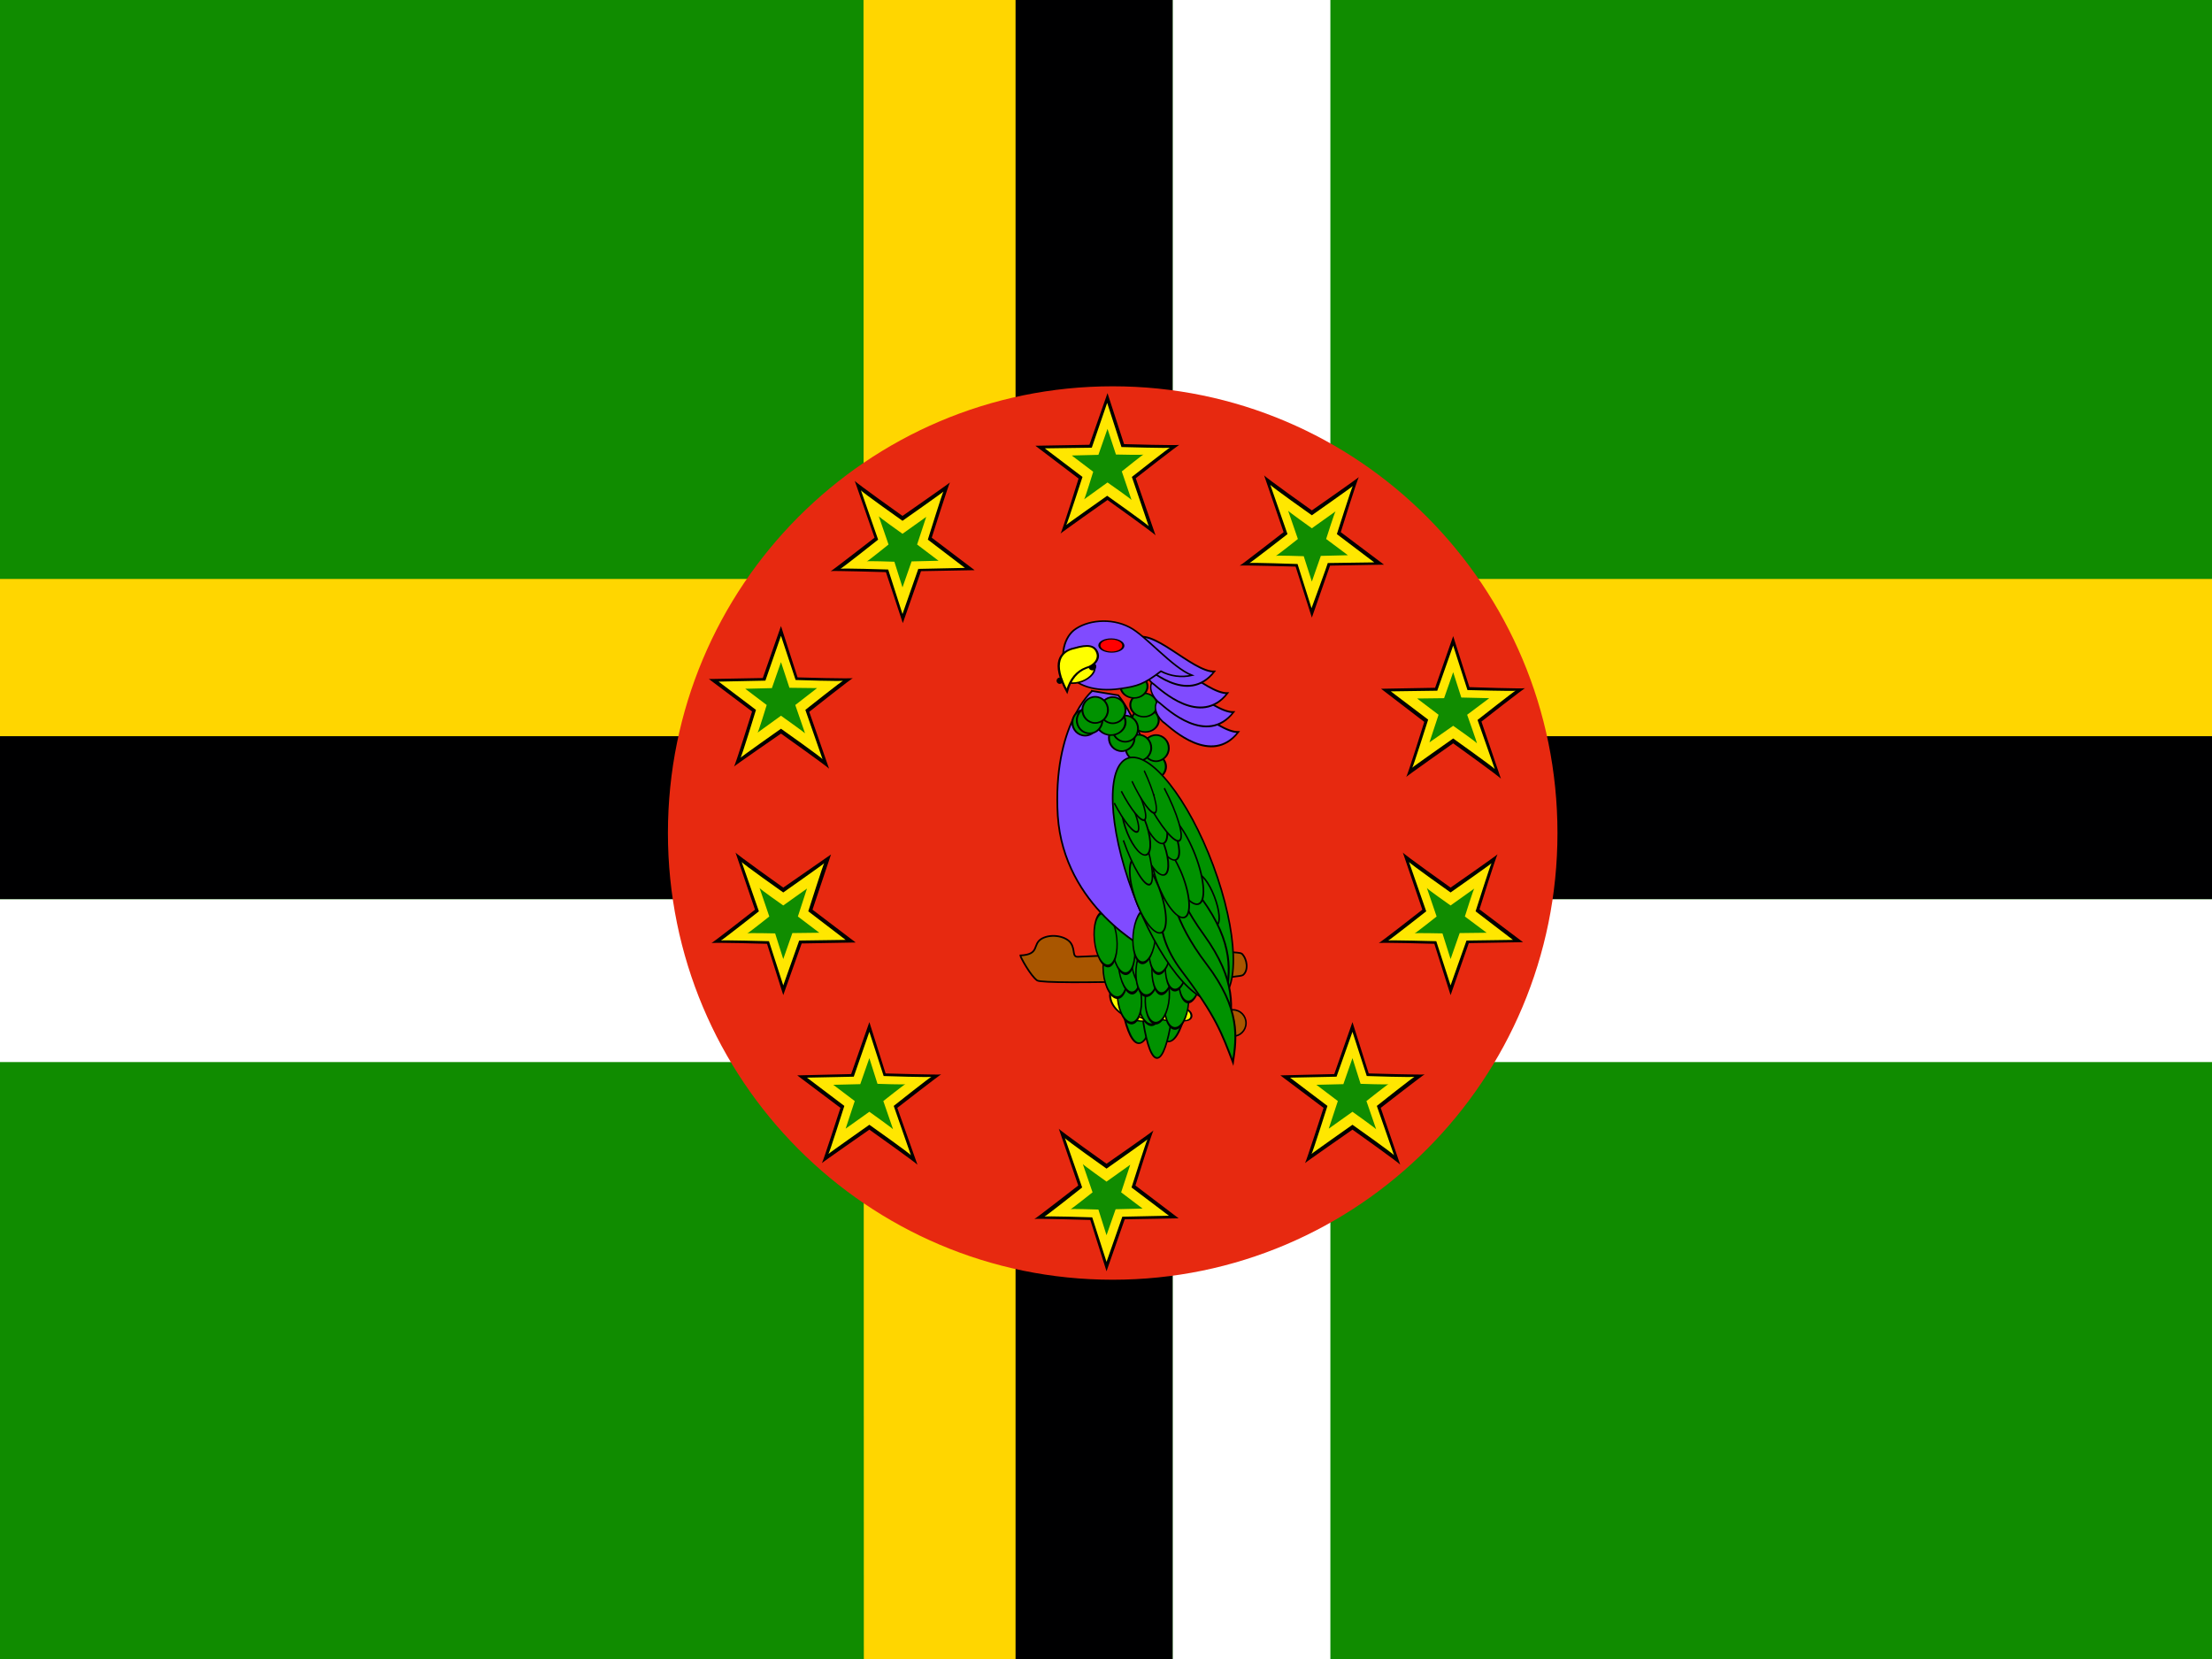
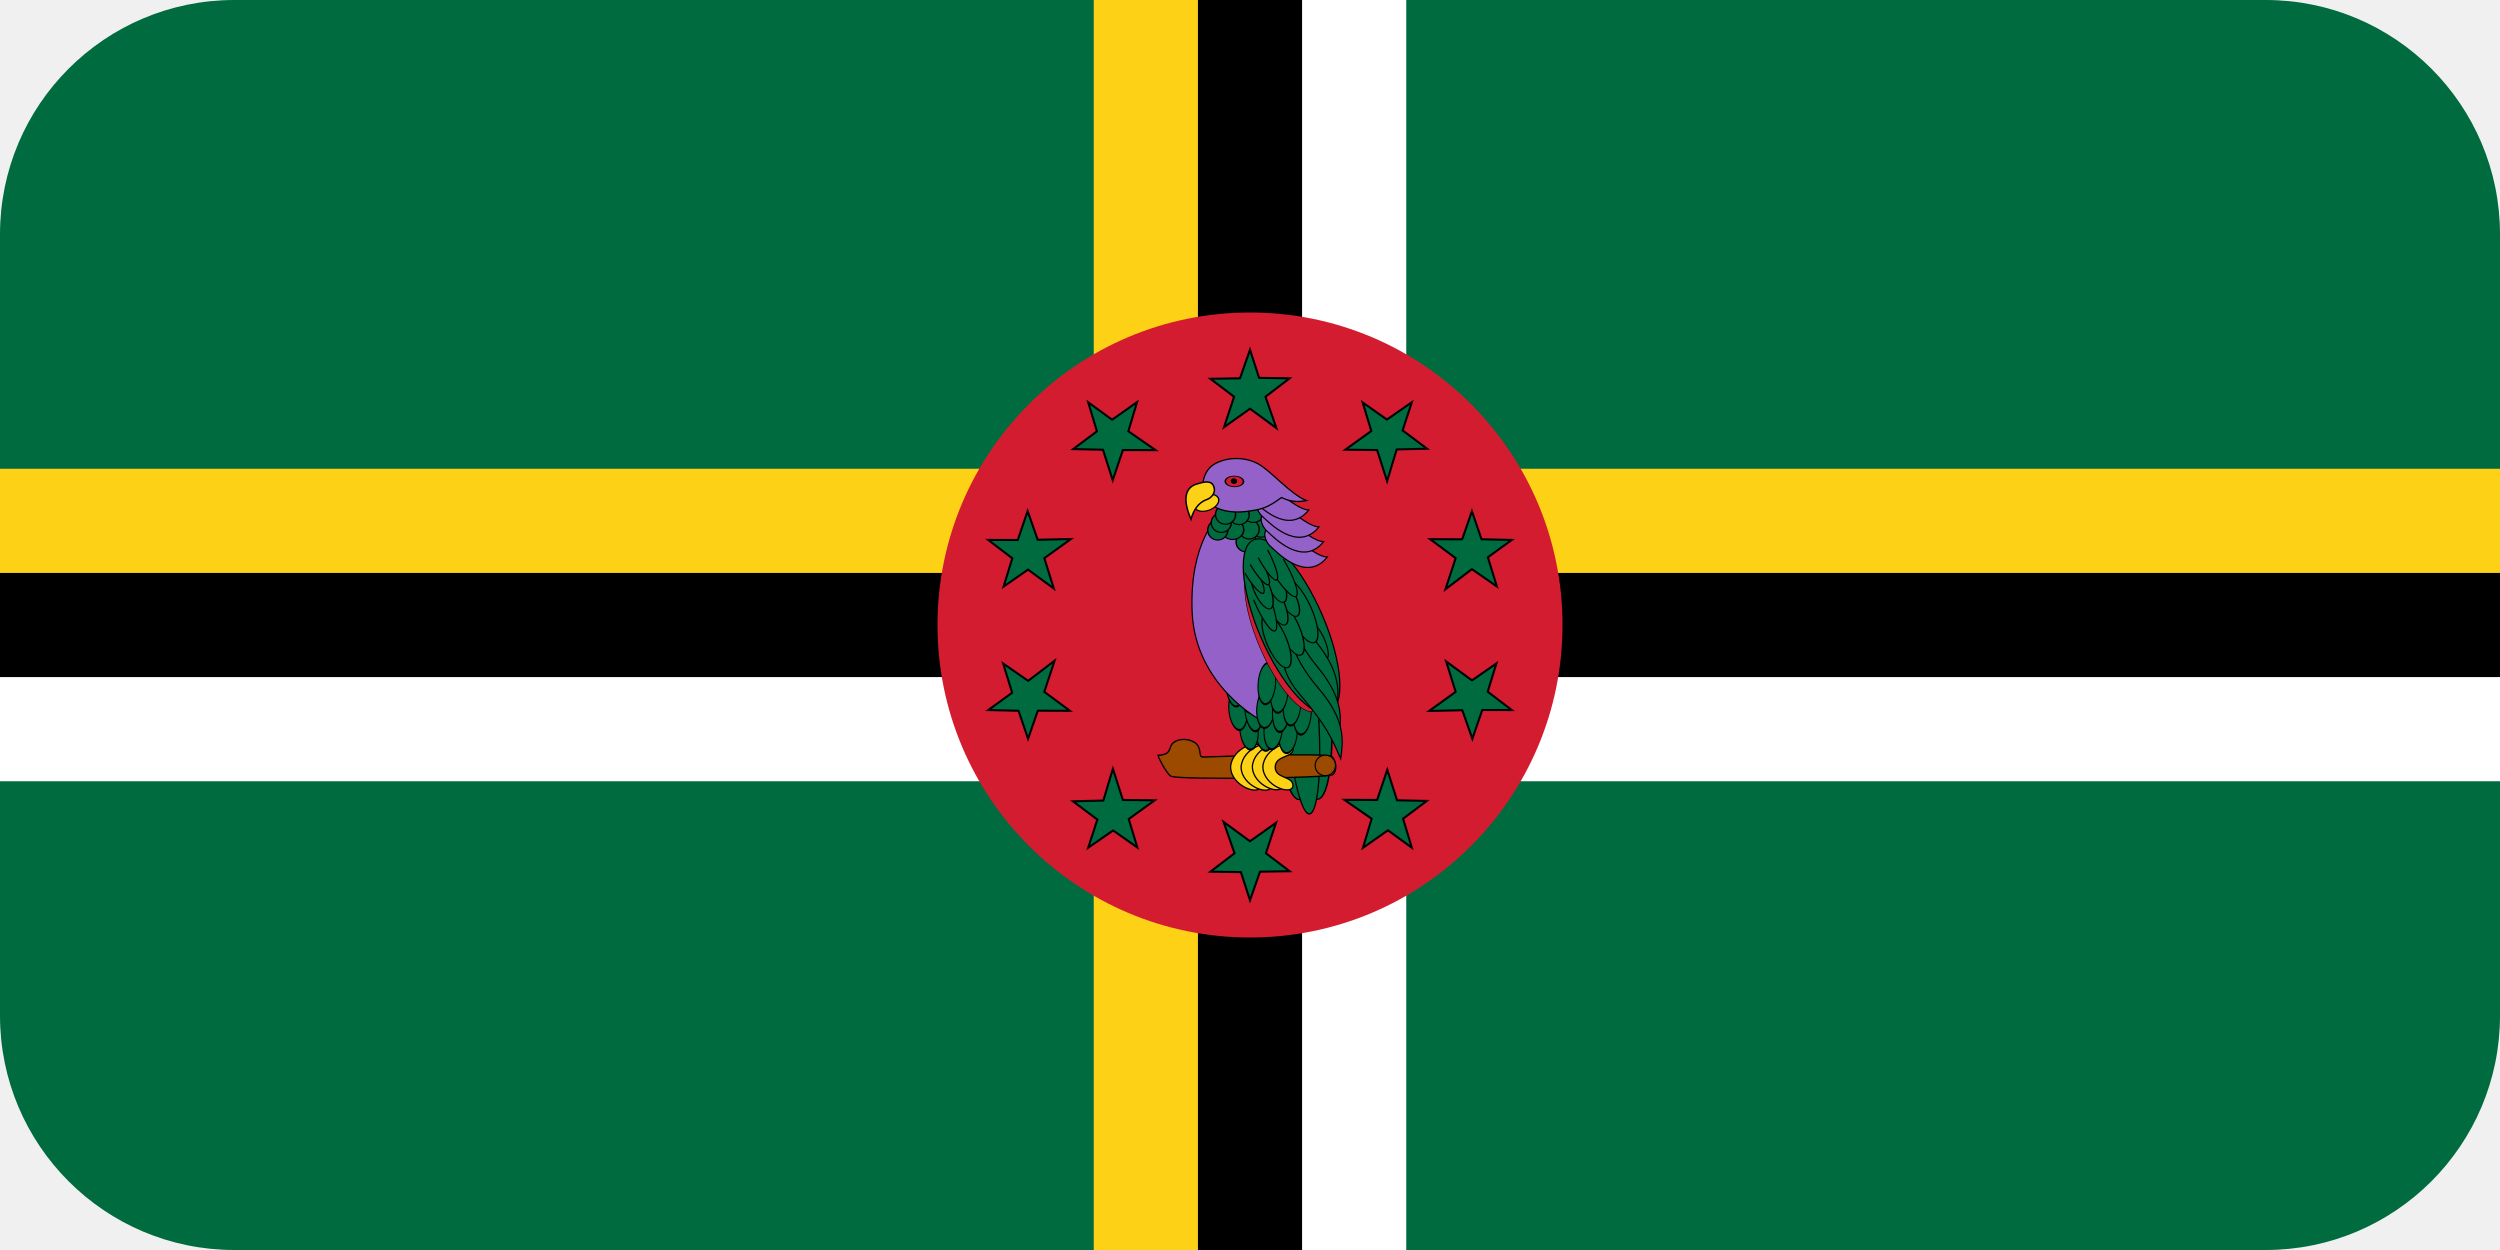
- <svg xmlns="http://www.w3.org/2000/svg" id="flag-icons-dm" viewBox="0 0 640 480">
+ <svg xmlns="http://www.w3.org/2000/svg" xmlns:xlink="http://www.w3.org/1999/xlink" viewBox="0 0 1200 600">
  <defs>
-     <clipPath id="dm-a">
-       <path fill-opacity=".7" d="M-85 0h682.7v512H-85z" />
-     </clipPath>
+     <mask id="fa-flag-rounded-dm" maskUnits="userSpaceOnUse" x="0.0" y="0.0" width="1200.0" height="600.0">
+       <rect x="0.0" y="0.0" width="1200.0" height="600.0" rx="112.5" ry="112.5" fill="#fff" />
+     </mask>
  </defs>
-   <g fill-rule="evenodd" clip-path="url(#dm-a)" transform="translate(79.7)scale(.94)">
-     <path fill="#108c00" d="M-258.3 0H769.2v512H-258.3z" />
-     <path fill="#ffd600" d="M-260 178.2H772.6v50.1H-260z" />
-     <path fill="#ffd600" d="M181 0h48.5v512h-48.4z" />
-     <path fill="#000001" d="M227.8 0h48.4v512h-48.4z" />
-     <path fill="#000001" d="M-260 226.6H772.6v50.2H-260z" />
-     <path fill="#fff" d="M-260 276.8H772.6v50.1H-260z" />
-     <path fill="#fff" d="M276.2 0h48.5v512h-48.5z" />
-     <rect width="273.8" height="275" x="-394.6" y="-393.9" fill="#e72910" ry="137.5" transform="scale(-1)" />
-     <g stroke-width="1pt">
-       <path d="m250.5 137 5.6-16 5.1 15.7s17.1.5 17.1.2-13.5 10.3-13.5 10.3l6.1 17.6c-.2-.5-14.8-10.9-14.8-10.9s-14.8 10.4-14.5 10.4 5.6-17 5.6-17l-13.3-10.1 16.6-.3z" />
-       <path fill="#ffe700" d="M251.3 137.7 256 124l4.4 13.6s14.9.4 14.9.2-11.7 9-11.7 9l5.2 15.2c-.2-.5-12.8-9.4-12.8-9.4s-12.8 9-12.6 9 5-14.8 5-14.8l-11.6-8.8 14.4-.2z" />
-       <path fill="#108c00" d="m253.3 140 2.8-8 2.6 7.9s8.5.2 8.5 0-6.7 5.2-6.7 5.2l3 8.8c-.1-.3-7.4-5.4-7.4-5.4l-7.2 5.2c.2 0 2.8-8.5 2.8-8.5l-6.6-5z" />
-     </g>
-     <g stroke-width="1pt">
-       <path d="m356.9 211.8 5.6-16 5 15.7s17.2.6 17.2.3-13.5 10.3-13.5 10.3l6 17.6c-.2-.5-14.7-10.9-14.7-10.9s-14.8 10.4-14.5 10.4 5.6-17 5.6-17L340.3 212l16.6-.3z" />
-       <path fill="#ffe700" d="m357.6 212.6 4.9-13.9 4.4 13.7s14.8.4 14.8.2-11.7 9-11.7 9l5.3 15.1c-.2-.4-12.8-9.4-12.8-9.4s-12.8 9-12.6 9 4.9-14.8 4.9-14.8l-11.5-8.7z" />
-       <path fill="#108c00" d="m359.7 214.9 2.8-8 2.5 7.8 8.6.2-6.8 5.1s3.2 9 3 8.8c0-.3-7.3-5.4-7.3-5.4l-7.3 5.1 2.8-8.5-6.6-5z" />
-     </g>
-     <g stroke-width="1pt">
-       <path d="m325.9 330.6 5.6-16 5 15.8s17.2.5 17.2.3-13.5 10.3-13.5 10.3l6 17.5c-.2-.5-14.7-10.8-14.7-10.8S316.7 358 316.9 358s5.7-17 5.7-17l-13.3-10z" />
-       <path fill="#ffe700" d="m326.6 331.4 4.9-13.8 4.4 13.6s14.8.5 14.8.2-11.7 9-11.7 9l5.3 15.2c-.2-.5-12.8-9.4-12.8-9.4s-12.8 9-12.6 9 4.9-14.8 4.9-14.8l-11.5-8.7z" />
-       <path fill="#108c00" d="m328.7 333.7 2.8-8 2.5 7.9s8.6.3 8.6.1-6.8 5.2-6.8 5.2l3 8.7c0-.2-7.3-5.4-7.3-5.4l-7.3 5.2 2.8-8.5-6.6-5z" />
-     </g>
-     <g stroke-width="1pt">
-       <path d="m177.2 330.6 5.6-16 5 15.8s17.1.5 17.1.3-13.5 10.3-13.5 10.3l6.2 17.5c-.3-.5-14.8-10.8-14.8-10.8S168 358 168.2 358s5.7-17 5.7-17l-13.3-10z" />
-       <path fill="#ffe700" d="m178 331.4 4.8-13.8 4.4 13.6s14.8.5 14.8.2-11.7 9-11.7 9l5.3 15.2c-.2-.5-12.8-9.4-12.8-9.4s-12.8 9-12.6 9 4.9-14.8 4.9-14.8l-11.5-8.7z" />
-       <path fill="#108c00" d="m180 333.7 2.8-8 2.5 7.9s8.6.3 8.6.1-6.8 5.2-6.8 5.2l3 8.7c0-.2-7.3-5.4-7.3-5.4l-7.3 5.2 2.8-8.5-6.6-5z" />
-     </g>
-     <g stroke-width="1pt">
-       <path d="m150 208.7 5.6-16 5.1 15.8s17.1.5 17.1.2-13.5 10.4-13.5 10.4l6.1 17.5c-.3-.5-14.8-10.8-14.8-10.8S140.8 236 141.1 236s5.6-17 5.6-17l-13.3-10z" />
-       <path fill="#ffe700" d="m150.8 209.5 4.8-13.8 4.5 13.6s14.7.5 14.7.2-11.7 9-11.7 9l5.3 15.2c-.2-.5-12.8-9.4-12.8-9.4s-12.8 9-12.5 9 4.8-14.8 4.8-14.8l-11.5-8.7z" />
-       <path fill="#108c00" d="m152.8 211.8 2.8-8 2.6 7.9 8.5.1-6.7 5.2 3 8.7c-.1-.2-7.4-5.4-7.4-5.4l-7.2 5.2c.2 0 2.8-8.5 2.8-8.5l-6.6-5z" />
-     </g>
-     <g stroke-width="1pt">
-       <path d="m324.6 174.1-5.6 16-5-15.7s-17.2-.5-17.2-.3 13.5-10.3 13.5-10.3l-6-17.5c.2.5 14.7 10.8 14.7 10.8s14.8-10.3 14.5-10.3-5.6 17-5.6 17l13.3 10z" />
-       <path fill="#ffe700" d="M323.9 173.3c0 .3-5 13.9-5 13.9l-4.3-13.6s-14.8-.5-14.8-.3 11.7-8.9 11.7-8.9l-5.3-15.2c.2.5 12.8 9.4 12.8 9.4s12.8-9 12.6-9-4.9 14.8-4.9 14.8l11.5 8.7z" />
-       <path fill="#108c00" d="m321.8 171-2.8 8-2.5-7.8s-8.6-.3-8.6-.1 6.8-5.2 6.8-5.2l-3-8.7c0 .2 7.3 5.4 7.3 5.4l7.3-5.2c-.2 0-2.9 8.5-2.9 8.5l6.7 5-8.3.2z" />
-     </g>
-     <g stroke-width="1pt">
-       <path d="m367.3 290.3-5.6 16-5-15.8s-17.2-.5-17.2-.2S353 280 353 280l-6-17.6c.2.5 14.7 10.8 14.7 10.8s14.8-10.3 14.5-10.3-5.6 17-5.6 17L384 290z" />
-       <path fill="#ffe700" d="m366.6 289.5-4.9 13.8-4.4-13.6s-14.8-.4-14.8-.2 11.7-9 11.7-9l-5.3-15.2c.2.5 12.8 9.4 12.8 9.4s12.8-9 12.6-9-4.9 14.8-4.9 14.8l11.5 8.8z" />
-       <path fill="#108c00" d="m364.5 287.2-2.8 8-2.5-7.9s-8.6-.2-8.6 0 6.8-5.2 6.8-5.2l-3-8.8c0 .3 7.3 5.4 7.3 5.4l7.3-5.2c-.2 0-2.9 8.6-2.9 8.6l6.7 5z" />
-     </g>
-     <g stroke-width="1pt">
-       <path d="m261.4 375.3-5.6 16-5-15.8s-17.2-.5-17.2-.3 13.5-10.3 13.5-10.3l-6-17.5c.2.5 14.7 10.8 14.7 10.8s14.8-10.3 14.5-10.3-5.6 17-5.6 17L278 375z" />
-       <path fill="#ffe700" d="m260.7 374.4-4.9 14-4.4-13.7s-14.8-.5-14.8-.2 11.7-9 11.7-9l-5.3-15.2c.2.5 12.8 9.4 12.8 9.4s12.8-9 12.6-9-4.9 14.8-4.9 14.8l11.5 8.7-14.3.3z" />
-       <path fill="#108c00" d="m258.6 372.2-2.8 8-2.5-7.9s-8.6-.3-8.6-.1 6.8-5.2 6.8-5.2l-3-8.7c0 .2 7.3 5.4 7.3 5.4l7.3-5.2-2.8 8.5 6.6 5z" />
-     </g>
-     <g stroke-width="1pt">
-       <path d="m162 290.3-5.7 16-5-15.8s-17.2-.5-17.2-.2 13.5-10.3 13.5-10.3l-6-17.6c.2.5 14.7 10.8 14.7 10.8L171 263l-5.7 17 13.3 10.1-16.6.3z" />
-       <path fill="#ffe700" d="m161.2 289.5-4.9 13.8-4.4-13.6s-14.8-.4-14.8-.2 11.7-9 11.7-9l-5.3-15.2c.2.5 12.8 9.4 12.8 9.4s12.8-9 12.6-9-4.9 14.8-4.9 14.8l11.5 8.8z" />
-       <path fill="#108c00" d="m159.1 287.2-2.8 8-2.5-7.9s-8.6-.2-8.6 0 6.8-5.2 6.8-5.2l-3-8.8c0 .3 7.3 5.4 7.3 5.4l7.3-5.2-2.8 8.6 6.6 5z" />
-     </g>
-     <g stroke-width="1pt">
-       <path d="m198.7 175.8-5.6 16-5.2-15.7s-17-.5-17-.3 13.5-10.3 13.5-10.3l-6.1-17.5c.2.5 14.7 10.8 14.7 10.8s14.8-10.3 14.6-10.3-5.6 17-5.6 17l13.2 10z" />
-       <path fill="#ffe700" d="m197.9 175-4.9 14-4.4-13.7s-14.8-.5-14.8-.2 11.7-9 11.7-9l-5.3-15.2c.2.5 12.8 9.4 12.8 9.4s12.8-9 12.6-9-4.8 14.8-4.8 14.8l11.4 8.7-14.3.3z" />
-       <path fill="#108c00" d="m195.8 172.8-2.8 8-2.5-7.9s-8.5-.3-8.5-.1 6.7-5.2 6.7-5.2l-3-8.7c0 .2 7.3 5.4 7.3 5.4l7.3-5.2-2.8 8.5 6.6 5z" />
-     </g>
-     <g transform="translate(-250.6 359.4)scale(1.04)">
-       <g fill="#009200" stroke="#000" stroke-width="2.5" transform="matrix(.16 -.02 0 .18 429.8 -215.6)">
-         <ellipse cx="680.2" cy="586.1" rx="30.8" ry="189.8" transform="matrix(1.4 0 0 1 -534.3 263.7)" />
-         <ellipse cx="680.2" cy="586.1" rx="30.8" ry="189.8" transform="matrix(1.5 0 0 1 -547.2 267)" />
-         <ellipse cx="680.2" cy="586.1" rx="30.8" ry="189.8" transform="matrix(1.2 0 0 1.1 -365 214.1)" />
+   <g mask="url(#fa-flag-rounded-dm)">
+     <path d="M0 0h1200v600H0z" fill="#006b3f" />
+     <path d="M0 225h1200v100H0z" fill="#fcd116" />
+     <path d="M0 275h1200v100H0z" fill="#fff" />
+     <path d="M0 275h1200v50H0z" />
+     <path d="M525 0h100v600H525z" fill="#fcd116" />
+     <path d="M575 0h100v600H575z" fill="#fff" />
+     <path d="M575 0h50v600h-50z" />
+     <g fill="#006b3f" transform="translate(600 300)">
+       <circle fill="#d41c30" r="150" />
+       <g id="b">
+         <path id="a" d="M-4.81-118.41L0-132.13l4.37 13.5 14.65.22-11.59 8.85 5.25 15.05L0-103.8l-12.46 8.85 4.81-14.61-11.37-8.63z" stroke="#000" />
+         <use height="100%" transform="scale(-1)" width="100%" xlink:href="#a" />
      </g>
-       <g stroke="#000" transform="translate(72.9 -9.8)">
-         <path fill="#a95600" stroke-width=".5" d="M388.5-53c6-.3 3.4-3.3 6.4-5 3-1.6 7.3-.6 8.6 1.4s.3 4 2 4 47-2.5 48.6-.9 2 5 .3 6.3c-1.6 1.4-58.9 3-60.9 1.6s-5-7-5-7.4z" />
-         <path fill="#ff0" stroke-width="3.9" d="M529.6 405.5c0 40 45.6 27.8 46.8 61.2-.7 35.4-76.7 3.5-78.6-61.2 1.9-64.8 75-98 76.7-61 1.2 30.6-45 21-45 61z" transform="matrix(.15 0 0 .1 340.4 -81.7)" />
-         <path fill="#ff0" stroke-width="3.9" d="M529.6 405.5c0 40 45.6 27.8 46.8 61.2-.7 35.4-76.7 3.5-78.6-61.2 1.9-64.8 75-98 76.7-61 1.2 30.6-45 21-45 61z" transform="matrix(.15 0 0 .1 344.4 -81.6)" />
-         <path fill="#ff0" stroke-width="3.9" d="M529.6 405.5c0 40 45.6 27.8 46.8 61.2-.7 35.4-76.7 3.5-78.6-61.2 1.9-64.8 75-98 76.7-61 1.2 30.6-45 21-45 61z" transform="matrix(.15 0 0 .1 348.7 -81.8)" />
-         <path fill="#ff0" stroke-width="3.9" d="M529.6 405.5c0 40 45.6 27.8 46.8 61.2-.7 35.4-76.7 3.5-78.6-61.2 1.9-64.8 75-98 76.7-61 1.2 30.6-45 21-45 61z" transform="matrix(.15 0 0 .1 352.7 -81.8)" />
-         <ellipse cx="478.4" cy="-41.1" fill="#a95600" stroke-width=".4" rx="3.5" ry="3.4" transform="matrix(1.1 .02 -.02 1.15 -75.6 4.7)" />
-       </g>
-       <g fill="#009200" stroke="#000" stroke-width="2.5" transform="rotate(-5.8 688.4 -625.2)">
-         <ellipse cx="427.1" cy="905" rx="20.8" ry="24.1" transform="matrix(.17 0 0 .32 369.8 -361.6)" />
-         <ellipse cx="427.1" cy="905" rx="20.8" ry="24.1" transform="matrix(.17 0 0 .32 364 -362.7)" />
-         <ellipse cx="427.1" cy="905" rx="20.8" ry="24.1" transform="matrix(.17 0 0 .32 360.6 -370.6)" />
-         <ellipse cx="427.1" cy="905" rx="20.8" ry="24.1" transform="matrix(.16 0 0 .35 369.3 -399.4)" />
-         <ellipse cx="427.1" cy="905" rx="20.8" ry="24.1" transform="matrix(.16 0 0 .33 377.4 -379)" />
-         <ellipse cx="427.1" cy="905" rx="20.8" ry="24.1" transform="matrix(.16 0 0 .33 373.2 -382.2)" />
-         <ellipse cx="427.1" cy="905" rx="20.8" ry="24.1" transform="matrix(.16 0 0 .33 368 -386.7)" />
-         <ellipse cx="427.1" cy="905" rx="20.8" ry="24.1" transform="matrix(.16 0 0 .33 363 -389.5)" />
-       </g>
-       <path fill="#804bff" stroke="#000" stroke-width=".5" d="M482.6-141s-11.7 10-10.1 36.9c1.8 27 26.5 39.5 26.5 39.5s6.2-7.7 5.2-29.5c-2-31.8-13.8-45.7-13.8-45.7l-7.8-1.3z" />
-       <g fill="#009200" stroke="#000" stroke-width="2.5" transform="rotate(4.5 181 769.9)">
-         <ellipse cx="427.1" cy="905" rx="20.8" ry="24.1" transform="matrix(.17 0 0 .32 369.8 -361.6)" />
-         <ellipse cx="427.1" cy="905" rx="20.8" ry="24.1" transform="matrix(.17 0 0 .32 364 -362.7)" />
-         <ellipse cx="427.1" cy="905" rx="20.8" ry="24.1" transform="matrix(.17 0 0 .32 360.6 -370.6)" />
-         <ellipse cx="427.1" cy="905" rx="20.8" ry="24.1" transform="matrix(.16 0 0 .35 369.3 -399.4)" />
-         <ellipse cx="427.1" cy="905" rx="20.8" ry="24.1" transform="matrix(.16 0 0 .33 377.4 -379)" />
-         <ellipse cx="427.1" cy="905" rx="20.8" ry="24.1" transform="matrix(.16 0 0 .33 373.2 -382.2)" />
-         <ellipse cx="427.1" cy="905" rx="20.8" ry="24.1" transform="matrix(.16 0 0 .33 368 -386.7)" />
-         <ellipse cx="427.1" cy="905" rx="20.8" ry="24.1" transform="matrix(.16 0 0 .33 363 -389.5)" />
-       </g>
-       <ellipse cx="624.4" cy="606.1" fill="#c90000" stroke="#000" stroke-width="1pt" rx="58.3" ry="186.5" transform="matrix(.16 -.06 .06 .15 369.6 -145)" />
-       <g fill="#009200" stroke="#000" transform="rotate(1 242.4 -1957.8)">
-         <ellipse cx="218.1" cy="356.8" stroke-width="1.5" rx="10.8" ry="12.9" transform="matrix(.4 0 0 .3 445 -230.5)" />
-         <ellipse cx="218.1" cy="356.8" stroke-width="1.6" rx="10.8" ry="12.9" transform="matrix(.35 0 0 .3 457.2 -236)" />
-         <ellipse cx="218.1" cy="356.8" stroke-width="1.6" rx="10.8" ry="12.9" transform="matrix(.35 0 0 .3 452 -236)" />
-         <ellipse cx="218.1" cy="356.8" stroke-width="1.6" rx="10.8" ry="12.9" transform="matrix(.37 0 0 .27 449.5 -233.5)" />
-         <ellipse cx="218.1" cy="356.8" stroke-width="1.6" rx="10.8" ry="12.9" transform="matrix(.37 0 0 .27 449 -238)" />
-         <ellipse cx="218.1" cy="356.8" stroke-width="1.6" rx="10.8" ry="12.9" transform="matrix(.35 0 0 .3 447 -238.8)" />
-         <ellipse cx="218.1" cy="356.8" stroke-width="1.6" rx="10.8" ry="12.9" transform="matrix(.35 0 0 .3 448 -241.6)" />
-         <ellipse cx="218.1" cy="356.8" stroke-width="1.5" rx="10.8" ry="12.9" transform="matrix(.4 0 0 .3 432.8 -243.5)" />
-         <ellipse cx="218.1" cy="356.8" stroke-width="1.6" rx="10.8" ry="12.9" transform="matrix(.37 0 0 .27 446 -243.5)" />
-         <ellipse cx="218.1" cy="356.8" stroke-width="1.6" rx="10.8" ry="12.9" transform="matrix(.35 0 0 .3 444.2 -247)" />
-         <ellipse cx="218.1" cy="356.8" stroke-width="1.6" rx="10.8" ry="12.9" transform="matrix(.35 0 0 .3 436.1 -243.2)" />
-         <ellipse cx="218.1" cy="356.8" stroke-width="1.6" rx="10.8" ry="12.9" transform="matrix(.35 0 0 .3 437.4 -243.9)" />
-         <ellipse cx="218.1" cy="356.8" stroke-width="1.6" rx="10.8" ry="12.9" transform="matrix(.35 0 0 .3 439 -247)" />
-       </g>
-       <g fill="#009200" stroke="#000" transform="matrix(.18 0 0 .2 421 -216.8)">
-         <ellipse cx="528.7" cy="564.5" stroke-width="2.5" rx="67.4" ry="205.6" transform="matrix(.98 -.3 .36 .87 -245.8 324.4)" />
-         <ellipse cx="528.7" cy="646.1" stroke-width="2.5" rx="13.3" ry="40.8" transform="rotate(-23.4 630.5 660.9)" />
-         <path stroke-width="1.5" d="M139.9 644c0 57.7-18.8 86.2-34.6 110.3 7.5-32.5 13-52.6 13-110.3s29.5-85.3 40.3-102c-4.2 16.7-18.7 44.3-18.7 102z" transform="matrix(1.88 -.46 .95 1.18 -352.3 -10)" />
-         <path stroke-width="1.5" d="M139.9 644c0 57.7-18.8 86.2-34.6 110.3 7.5-32.5 13-52.6 13-110.3s29.5-85.3 40.3-102c-4.2 16.7-18.7 44.3-18.7 102z" transform="matrix(1.88 -.46 .95 1.18 -348.4 44)" />
-         <path stroke-width="1.5" d="M139.9 644c0 57.7-18.8 86.2-34.6 110.3 7.5-32.5 13-52.6 13-110.3s29.5-85.3 40.3-102c-4.2 16.7-18.7 44.3-18.7 102z" transform="matrix(1.87 -.5 .98 1.16 -362 105.8)" />
-         <ellipse cx="528.7" cy="646.1" stroke-width="1.4" rx="13.3" ry="40.8" transform="matrix(1.8 -.4 .7 1.64 -915.6 -221)" />
-         <ellipse cx="528.7" cy="646.1" stroke-width="1.6" rx="13.3" ry="40.8" transform="matrix(1.63 -.23 .54 1.35 -739.5 -91.8)" />
-         <ellipse cx="528.7" cy="646.1" stroke-width="1.6" rx="13.3" ry="40.8" transform="matrix(1.63 -.2 .5 1.36 -750.6 -91.8)" />
-         <ellipse cx="528.7" cy="646.1" stroke-width="2.1" rx="13.3" ry="40.8" transform="matrix(1.3 -.2 .47 1 -531 47.6)" />
-         <ellipse cx="528.7" cy="646.1" stroke-width="2.1" rx="13.3" ry="40.8" transform="matrix(1.33 -.13 .4 1.03 -517.9 12.2)" />
-         <path stroke-width="2.1" d="M145.7 569.5c0 34-6.7 61.6-15 61.6s-15-27.6-15-61.6" transform="matrix(1.03 -.5 .46 1.18 12.8 -14.5)" />
-         <ellipse cx="528.7" cy="646.1" stroke-width="2.1" rx="13.3" ry="40.8" transform="matrix(1.33 -.13 .4 1.03 -519.5 -34.4)" />
-         <ellipse cx="528.7" cy="646.1" stroke-width="2.1" rx="13.3" ry="40.8" transform="matrix(1.33 -.1 .38 1.04 -534 -40.1)" />
-         <path stroke-width="2.9" d="M145.7 569.5c0 34-6.7 61.6-15 61.6s-15-27.6-15-61.6" transform="matrix(.67 -.47 .46 .8 39.5 143.3)" />
-         <path stroke-width="2.9" d="M145.7 569.5c0 34-6.7 61.6-15 61.6s-15-27.6-15-61.6" transform="matrix(.67 -.47 .46 .8 51.1 125.8)" />
-         <path stroke-width="2.1" d="M145.7 569.5c0 34-6.7 61.6-15 61.6s-15-27.6-15-61.6" transform="matrix(.94 -.64 .64 1.1 -40.2 -10.7)" />
-         <path stroke-width="2.7" d="M145.7 569.5c0 34-6.7 61.6-15 61.6s-15-27.6-15-61.6" transform="matrix(.67 -.52 .46 .88 68.6 71.2)" />
-       </g>
-       <g fill="#804bff" stroke="#000" stroke-width="2.5">
-         <path d="M276.3 345.4c-12.3 9.2.4 25.2 12 30.7 13 7.7 86.6 58.2 136.3 12-40.8.8-118.7-63.2-148.3-42.7z" transform="matrix(.16 0 0 .22 458 -214.3)" />
-         <path d="M276.3 345.4c-12.3 9.2.4 25.2 12 30.7 13 7.7 86.6 58.2 136.3 12-40.8.8-118.7-63.2-148.3-42.7z" transform="matrix(.16 0 0 .22 456.6 -220.2)" />
-         <path d="M276.3 345.4c-12.3 9.2.4 25.2 12 30.7 13 7.7 86.6 58.2 136.3 12-40.8.8-118.7-63.2-148.3-42.7z" transform="matrix(.16 0 0 .22 454.8 -225.8)" />
-         <path d="M276.3 345.4c-12.3 9.2.4 25.2 12 30.7 13 7.7 86.6 58.2 136.3 12-40.8.8-118.7-63.2-148.3-42.7z" transform="matrix(.16 0 0 .22 450.9 -232.2)" />
-       </g>
-       <g transform="rotate(1 -589.6 681.6)">
-         <path fill="#804bff" stroke="#000" stroke-width="2.5" d="M211.2 247.3c21.7-12 56.6-9.8 79.7 11.2 19.4 17 45.3 75.2 70.3 92.8a58 58 0 0 1-42.2-15.2c-28.8 15.5-38.1 16.7-64 15.7-35.8-1.4-62.4-17.7-68-40.6-6.3-21.8 4.8-52.5 24.2-63.9z" transform="matrix(.2 -.04 .05 .18 407.8 -213.6)" />
-         <ellipse cx="287.2" cy="323" fill="red" stroke="#000" stroke-width="2.5" rx="14.2" ry="15" transform="matrix(.25 0 0 .13 401.8 -215.2)" />
-         <ellipse cx="204.6" cy="348.3" fill="#ff0" stroke="#000" stroke-width="2.5" rx="23.3" ry="15.9" transform="matrix(.2 -.08 .07 .17 398.7 -208)" />
-         <circle cx="283.9" cy="333.9" r="5.8" transform="matrix(.2 0 0 .2 411.3 -233.7)" />
-         <path fill="#ff0" stroke="#000" stroke-width="6.6" d="M516.8 260.3c4.4 18-6.7 43-33.1 52.6-26.8 13.2-46.1 41.8-55.7 88-47.2-103.2-23-148.3 20.6-160.3 37.4-14.4 60.4-13.4 68.2 19.7z" transform="matrix(.1 0 0 .08 417.9 -191.5)" />
-         <circle cx="199" cy="362.4" r="4.7" transform="matrix(.2 0 0 .2 418.7 -235)" />
+       <use height="100%" transform="rotate(36)" width="100%" xlink:href="#b" />
+       <use height="100%" transform="rotate(72)" width="100%" xlink:href="#b" />
+       <use height="100%" transform="rotate(108)" width="100%" xlink:href="#b" />
+       <use height="100%" transform="rotate(144)" width="100%" xlink:href="#b" />
+       <g stroke="#000" stroke-width="2.5">
+         <ellipse cx="680.21" cy="586.13" rx="30.805" ry="189.82" transform="matrix(.28955 -.03018 .01659 .23226 -186.117 -75.926)" />
+         <ellipse cx="680.21" cy="586.13" rx="30.805" ry="189.82" transform="matrix(.30626 -.03184 .01669 .23225 -188.733 -74.887)" />
+         <ellipse cx="680.21" cy="586.13" rx="30.805" ry="189.82" transform="matrix(.245 -.0259 .0179 .25675 -151.947 -90.936)" />
+         <path d="M-44.213 62.565c7.657-.319 4.332-4.416 8.2-6.596 3.864-2.177 9.365-.737 11.015 1.986 1.65 2.722.327 5.397 2.45 5.433 2.126.037 59.928-2.387 62.01-.105 2.085 2.28 2.429 6.776.27 8.524-2.16 1.77-75.235 2.588-77.751.738-2.517-1.824-6.202-9.53-6.194-9.98z" fill="#9c4a00" stroke-width=".657" />
+         <g fill="#fcd116" stroke-width=".633">
+           <path d="M-3.377 68.195c-.139 5.775 8.404 4.14 8.521 8.963-.257 5.114-14.324.313-14.46-9.041.585-9.345 14.354-13.963 14.525-8.625.126 4.435-8.447 2.927-8.586 8.703z" />
+           <path d="M1.664 68.261c-.14 5.776 8.403 4.14 8.52 8.964-.257 5.113-14.324.312-14.459-9.042.585-9.345 14.354-13.962 14.524-8.625.127 4.435-8.446 2.928-8.585 8.703z" />
+           <path d="M7.07 68.058c-.138 5.775 8.404 4.14 8.522 8.963-.257 5.114-14.324.313-14.46-9.042.585-9.344 14.354-13.962 14.524-8.624.127 4.435-8.446 2.927-8.585 8.703z" />
+           <path d="M12.111 68.124c-.138 5.776 8.404 4.14 8.521 8.964-.257 5.113-14.324.312-14.46-9.042.586-9.345 14.355-13.962 14.525-8.625.126 4.435-8.447 2.928-8.586 8.703z" />
+         </g>
+         <ellipse cx="478.38" cy="-41.086" fill="#9c4a00" rx="3.534" ry="3.403" stroke-width=".399" transform="matrix(1.37992 .02078 -.03062 1.45444 -625.227 117.205)" />
+         <ellipse cx="427.11" cy="905" rx="20.814" ry="24.144" transform="matrix(.20742 -.0313 .04226 .39514 -119.978 -293.416)" />
+         <ellipse cx="427.11" cy="905" rx="20.814" ry="24.144" transform="matrix(.20742 -.0313 .04226 .39514 -127.335 -293.996)" />
+         <ellipse cx="427.11" cy="905" rx="20.814" ry="24.144" transform="matrix(.20742 -.0313 .04226 .39514 -132.603 -303.411)" />
+         <ellipse cx="427.11" cy="905" rx="20.814" ry="24.144" transform="matrix(.19943 -.03154 .04632 .43593 -125.407 -340.635)" />
+         <ellipse cx="427.11" cy="905" rx="20.814" ry="24.144" transform="matrix(.1995 -.03084 .04356 .40874 -112.65 -316.232)" />
+         <ellipse cx="427.11" cy="905" rx="20.814" ry="24.144" transform="matrix(.1995 -.03084 .04356 .40874 -118.304 -319.639)" />
+         <ellipse cx="427.11" cy="905" rx="20.814" ry="24.144" transform="matrix(.1995 -.03084 .04356 .40874 -125.437 -324.554)" />
+         <ellipse cx="427.11" cy="905" rx="20.814" ry="24.144" transform="matrix(.1995 -.03084 .04356 .40874 -132.042 -327.532)" />
+         <path d="M-14.734-52.686s-14.655 12.72-13.01 47.144C-25.9 29.078 4.648 45.352 4.648 45.352s7.786-9.827 6.882-37.644C9.347-32.96-5.078-50.929-5.078-50.929z" fill="#9461c9" stroke-width=".575" />
+         <ellipse cx="427.11" cy="905" rx="20.814" ry="24.144" transform="matrix(.20968 .00618 -.02884 .39634 -45.183 -309.401)" />
+         <ellipse cx="427.11" cy="905" rx="20.814" ry="24.144" transform="matrix(.20968 .00618 -.02884 .39634 -52.319 -311.283)" />
+         <ellipse cx="427.11" cy="905" rx="20.814" ry="24.144" transform="matrix(.20968 .00618 -.02884 .39634 -55.825 -321.487)" />
+         <ellipse cx="427.11" cy="905" rx="20.814" ry="24.144" transform="matrix(.20186 .00451 -.03211 .4372 -42.11 -356.832)" />
+         <ellipse cx="427.11" cy="905" rx="20.814" ry="24.144" transform="matrix(.2018 .00521 -.02998 .40996 -33.907 -330.547)" />
+         <ellipse cx="427.11" cy="905" rx="20.814" ry="24.144" transform="matrix(.2018 .00521 -.02998 .40996 -38.863 -334.906)" />
+         <ellipse cx="427.11" cy="905" rx="20.814" ry="24.144" transform="matrix(.2018 .00521 -.02998 .40996 -45.006 -341.014)" />
+         <ellipse cx="427.11" cy="905" rx="20.814" ry="24.144" transform="matrix(.2018 .00521 -.02998 .40996 -50.974 -345.121)" />
+         <ellipse cx="624.42" cy="606.11" fill="#d41c30" rx="58.28" ry="186.49" stroke-width="1pt" transform="matrix(.19787 -.07643 .08023 .1871 -155.838 -59.213)" />
+         <ellipse cx="218.13" cy="356.75" rx="10.823" ry="12.905" stroke-width="1.464" transform="matrix(.49828 .00887 -.00657 .36896 -99.51 -162.77)" />
+         <ellipse cx="218.13" cy="356.75" rx="10.823" ry="12.905" stroke-width="1.546" transform="matrix(.44637 .00795 -.00657 .36896 -84.135 -169.3)" />
+         <ellipse cx="218.13" cy="356.75" rx="10.823" ry="12.905" stroke-width="1.546" transform="matrix(.44637 .00795 -.00657 .36896 -90.652 -169.416)" />
+         <ellipse cx="218.13" cy="356.75" rx="10.823" ry="12.905" stroke-width="1.56" transform="matrix(.46714 .00832 -.00617 .34637 -93.888 -166.37)" />
+         <ellipse cx="218.13" cy="356.75" rx="10.823" ry="12.905" stroke-width="1.56" transform="matrix(.46714 .00832 -.00617 .34637 -94.462 -172.017)" />
+         <ellipse cx="218.13" cy="356.75" rx="10.823" ry="12.905" stroke-width="1.546" transform="matrix(.44637 .00795 -.00657 .36896 -96.878 -173.22)" />
+         <ellipse cx="218.13" cy="356.75" rx="10.823" ry="12.905" stroke-width="1.562" transform="matrix(.44637 .00795 -.00644 .36143 -95.469 -176.631)" />
+         <ellipse cx="218.13" cy="356.75" rx="10.823" ry="12.905" stroke-width="1.464" transform="matrix(.49828 .00887 -.00657 .36896 -114.725 -179.37)" />
+         <ellipse cx="218.13" cy="356.75" rx="10.823" ry="12.905" stroke-width="1.56" transform="matrix(.46714 .00832 -.00617 .34637 -98.157 -179.081)" />
+         <ellipse cx="218.13" cy="356.75" rx="10.823" ry="12.905" stroke-width="1.562" transform="matrix(.44637 .00795 -.00644 .36143 -100.291 -183.521)" />
+         <ellipse cx="218.13" cy="356.75" rx="10.823" ry="12.905" stroke-width="1.546" transform="matrix(.44637 .00795 -.00657 .36896 -110.489 -178.906)" />
+         <ellipse cx="218.13" cy="356.75" rx="10.823" ry="12.905" stroke-width="1.562" transform="matrix(.44637 .00795 -.00644 .36143 -108.857 -179.772)" />
+         <ellipse cx="218.13" cy="356.75" rx="10.823" ry="12.905" stroke-width="1.562" transform="matrix(.44637 .00795 -.00644 .36143 -106.807 -183.696)" />
+         <ellipse cx="528.68" cy="564.48" rx="67.438" ry="205.64" stroke-width="2.545" transform="matrix(.21932 -.07743 .08683 .20202 -145.015 -72.556)" />
+         <ellipse cx="528.68" cy="646.07" rx="13.321" ry="40.796" transform="matrix(.20574 -.09785 .09471 .21196 -137.122 -77.403)" />
+         <g stroke-width=".575">
+           <path d="M31.463 7.799c12.81 15.598 11.193 25.503 9.857 33.883-4.025-9.663-6.223-15.746-19.035-31.347-12.813-15.6-6.418-26.548-5.538-32.316 1.926 4.993 1.903 14.179 14.716 29.78z" />
+           <path d="M32.616 20.398C45.426 35.996 43.81 45.9 42.473 54.28c-4.024-9.663-6.222-15.746-19.035-31.347C10.625 7.334 17.021-3.613 17.9-9.382c1.927 4.993 1.903 14.179 14.716 29.78z" />
+           <path d="M33.002 30.545c13.12 15.323 11.7 25.26 10.532 33.667-4.217-9.576-6.536-15.61-19.658-30.936-13.122-15.325-6.947-26.405-6.183-32.19 2.026 4.95 2.186 14.134 15.309 29.46z" />
+         </g>
+         <ellipse cx="528.68" cy="646.07" rx="13.321" ry="40.796" stroke-width="1.389" transform="matrix(.40784 -.1038 .16694 .37767 -299.57 -196.03)" />
+         <ellipse cx="528.68" cy="646.07" rx="13.321" ry="40.796" stroke-width="1.64" transform="matrix(.3669 -.0631 .12978 .31265 -259.003 -166.871)" />
+         <ellipse cx="528.68" cy="646.07" rx="13.321" ry="40.796" stroke-width="1.64" transform="matrix(.36815 -.05532 .12326 .31531 -261.524 -166.82)" />
+         <ellipse cx="528.68" cy="646.07" rx="13.321" ry="40.796" stroke-width="2.097" transform="matrix(.29658 -.05431 .11151 .23308 -211.07 -135.538)" />
+         <ellipse cx="528.68" cy="646.07" rx="13.321" ry="40.796" stroke-width="2.097" transform="matrix(.29952 -.038 .0968 .23873 -208.27 -143.865)" />
+         <path d="M8.62-15.768C12.407-6.513 13.94 1.81 12.04 2.81c-1.899.999-6.513-5.7-10.301-14.956" stroke-width=".575" />
+         <ellipse cx="528.68" cy="646.07" rx="13.321" ry="40.796" stroke-width="2.097" transform="matrix(.29952 -.038 .0968 .23873 -208.894 -154.737)" />
+         <ellipse cx="528.68" cy="646.07" rx="13.321" ry="40.796" stroke-width="2.097" transform="matrix(.30032 -.0321 .09144 .24056 -212.194 -155.987)" />
+         <g stroke-width=".575">
+           <path d="M2.026-28.338c3.678 6.254 5.658 12.094 4.418 13.037-1.238.942-5.227-3.368-8.905-9.622" />
+           <path d="M4.573-32.485C8.25-26.231 10.23-20.391 8.99-19.448c-1.238.942-5.227-3.368-8.905-9.622m15.928-2.537c5.125 8.543 7.883 16.52 6.154 17.81-1.727 1.29-7.288-4.598-12.413-13.14" />
+           <path d="M8.452-36.082c3.693 6.904 5.687 13.348 4.45 14.385-1.237 1.036-5.236-3.727-8.929-10.632" />
+         </g>
+         <g fill="#9461c9">
+           <g stroke-width=".591">
+             <path d="M8.125-46.086c-2.466 2.482-.051 7.123 2.205 8.8 2.53 2.295 16.742 17.287 26.769 4.673-8.034-.146-23.027-19.004-28.974-13.473z" />
+             <path d="M6.369-53.486c-2.465 2.483-.05 7.124 2.206 8.802 2.53 2.294 16.742 17.286 26.768 4.672-8.033-.146-23.026-19.005-28.974-13.474z" />
+             <path d="M4.123-60.576c-2.466 2.482-.051 7.124 2.205 8.801 2.53 2.294 16.742 17.286 26.769 4.672-8.034-.146-23.027-19.004-28.974-13.473z" />
+             <path d="M-.759-68.687c-2.465 2.483-.05 7.124 2.206 8.801 2.53 2.295 16.742 17.287 26.769 4.673C20.182-55.36 5.189-74.218-.76-68.687z" />
+           </g>
+           <path d="M-18.272-76.448c5.08-3.78 14.412-4.884 21.681-1.183 6.056 2.966 16.148 15.073 23.735 17.935-5.34.952-8.59.147-12.002-1.492-6.739 4.88-9.14 5.611-16.008 6.57-9.551 1.378-17.48-1.108-20.266-6.09-2.839-4.699-1.615-12.238 2.86-15.74z" stroke-width=".628" />
+         </g>
+         <ellipse cx="287.23" cy="323.04" fill="#d41c30" rx="14.154" ry="14.986" transform="matrix(.3091 .0055 -.00301 .16933 -95.304 -125.19)" />
+         <ellipse cx="204.58" cy="348.26" fill="#fcd116" rx="23.254" ry="15.895" transform="matrix(.2458 -.09144 .08132 .21925 -99.445 -116.289)" />
+         <circle cx="283.9" cy="333.86" fill="#000" transform="matrix(.2699 .0048 -.00416 .23342 -82.956 -148.374)" r="5.828" stroke="none" />
+         <path d="M-17.128-65.515c.402 1.95-1.043 4.583-4.18 5.515-3.195 1.323-5.618 4.322-7.016 9.227-4.856-11.184-1.77-15.916 3.388-17.066 4.436-1.415 7.11-1.236 7.808 2.324z" fill="#fcd116" stroke-width=".732" />
      </g>
    </g>
  </g>
</svg>
